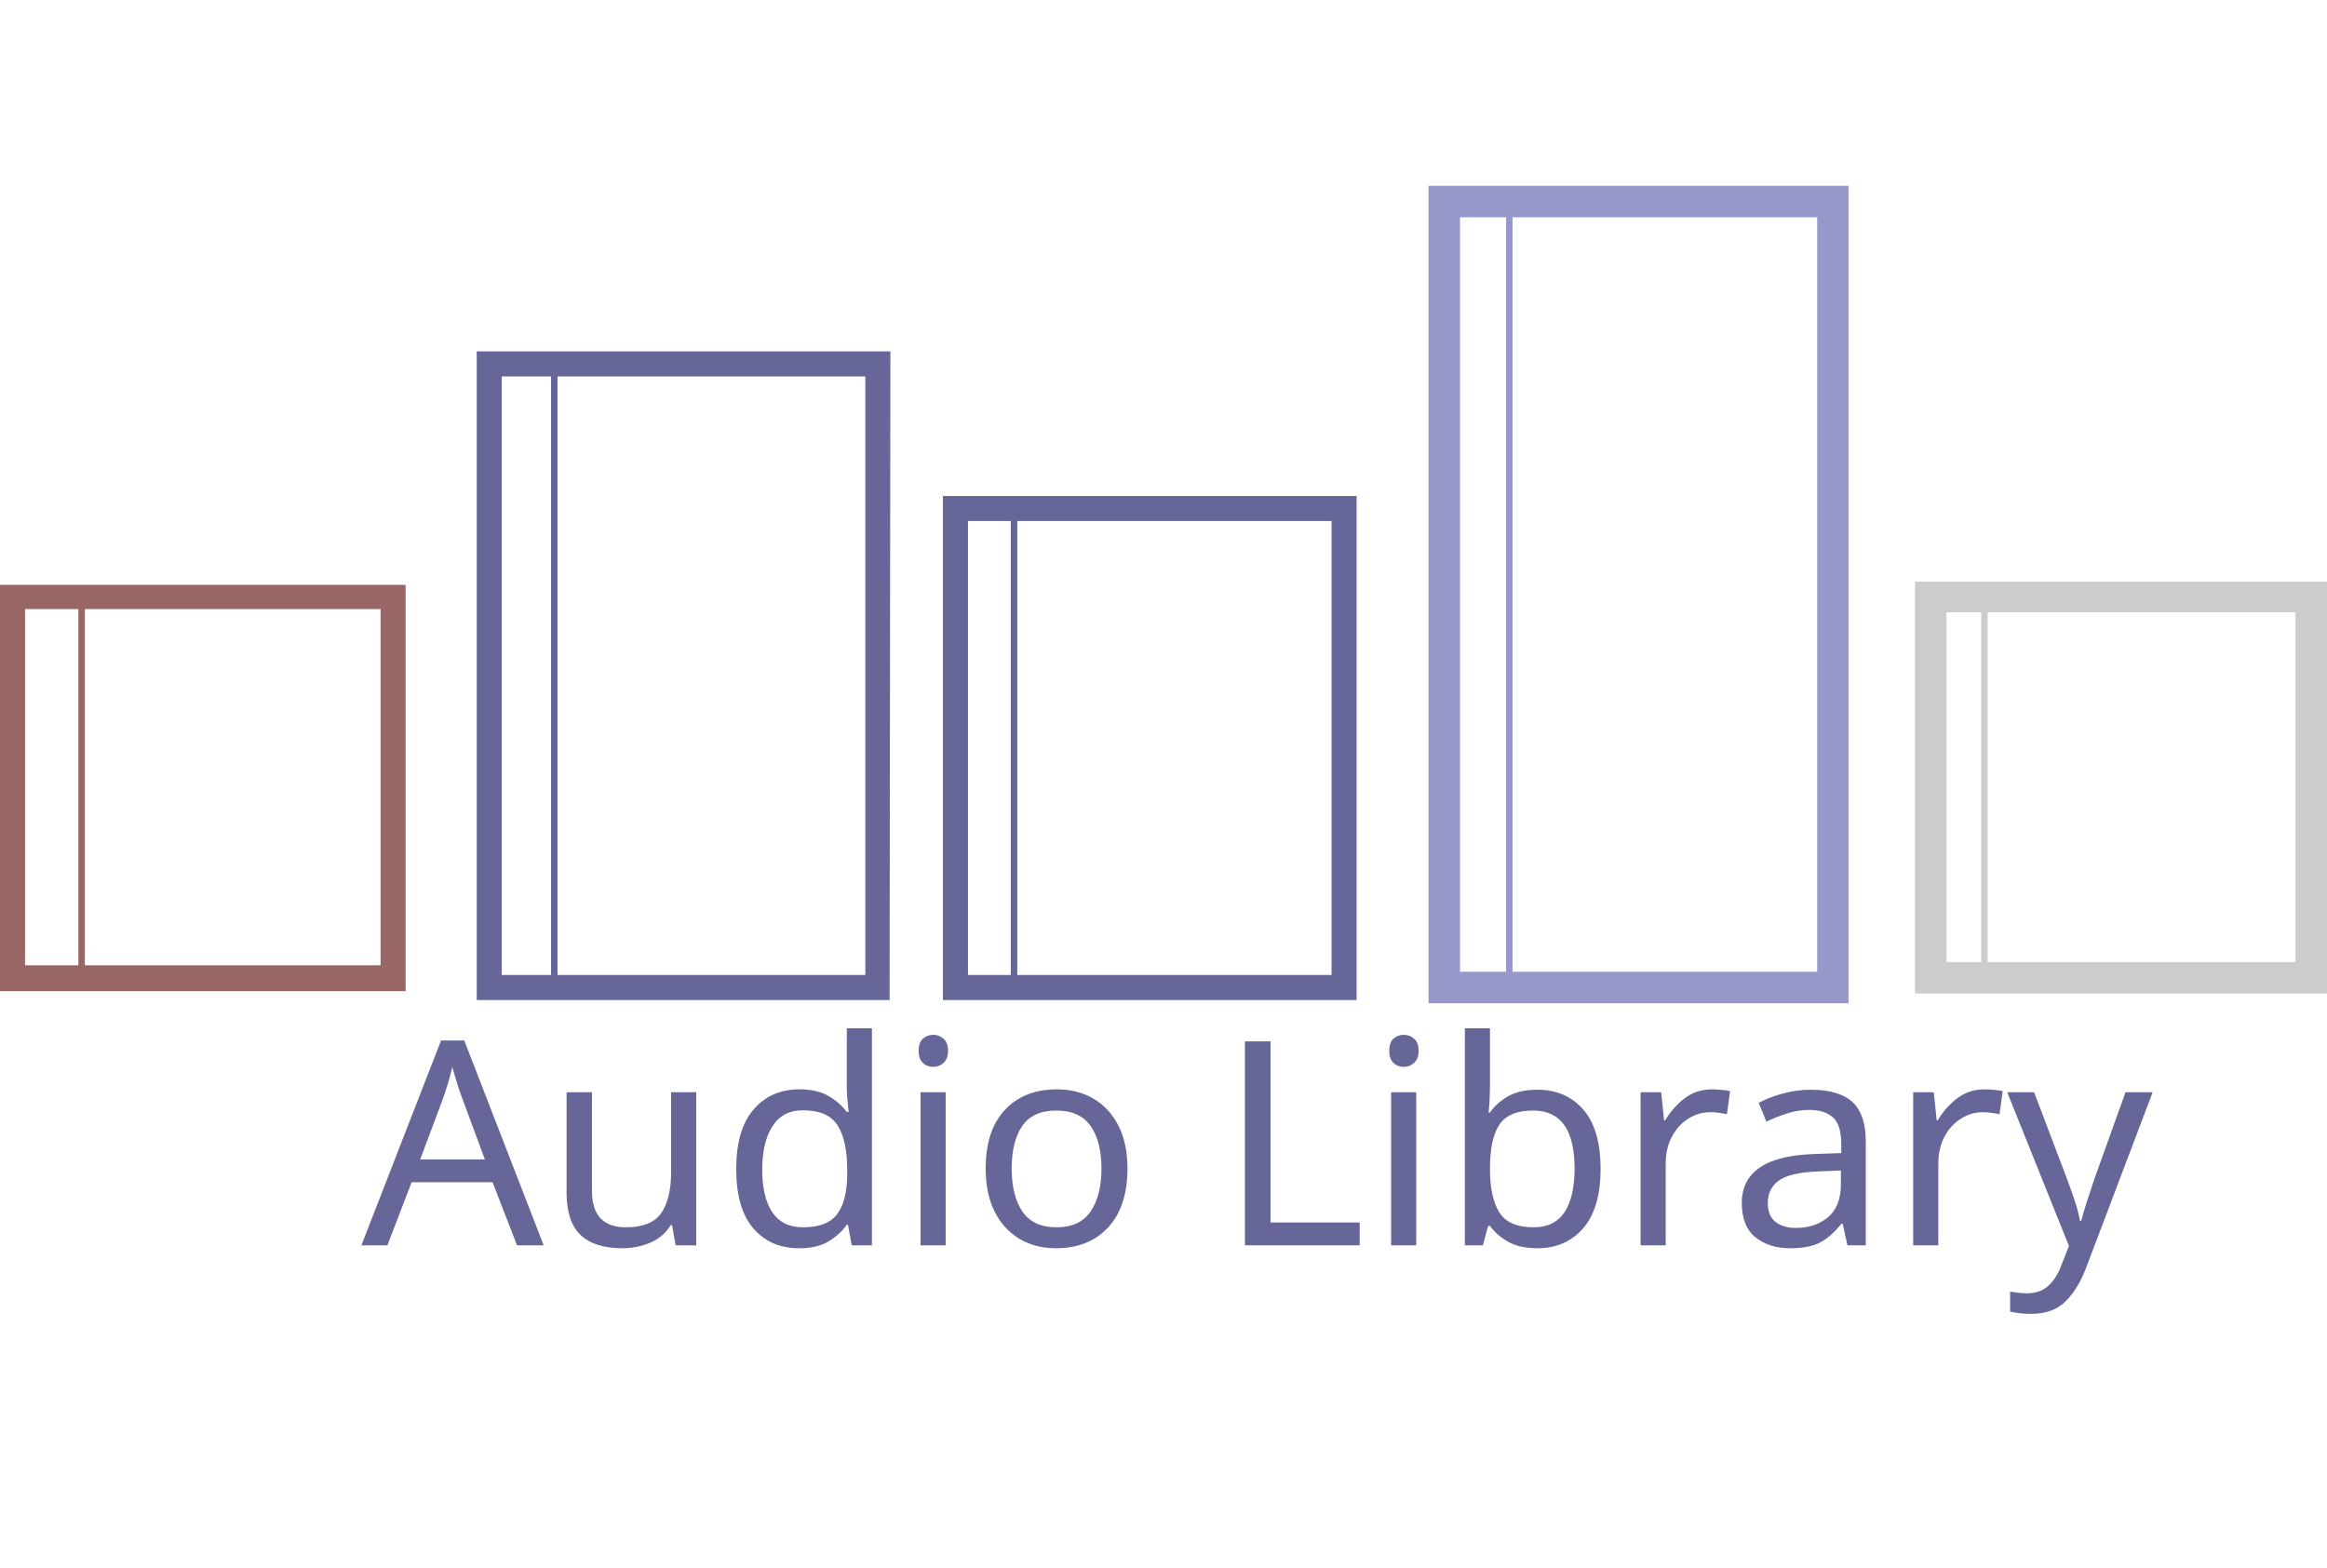
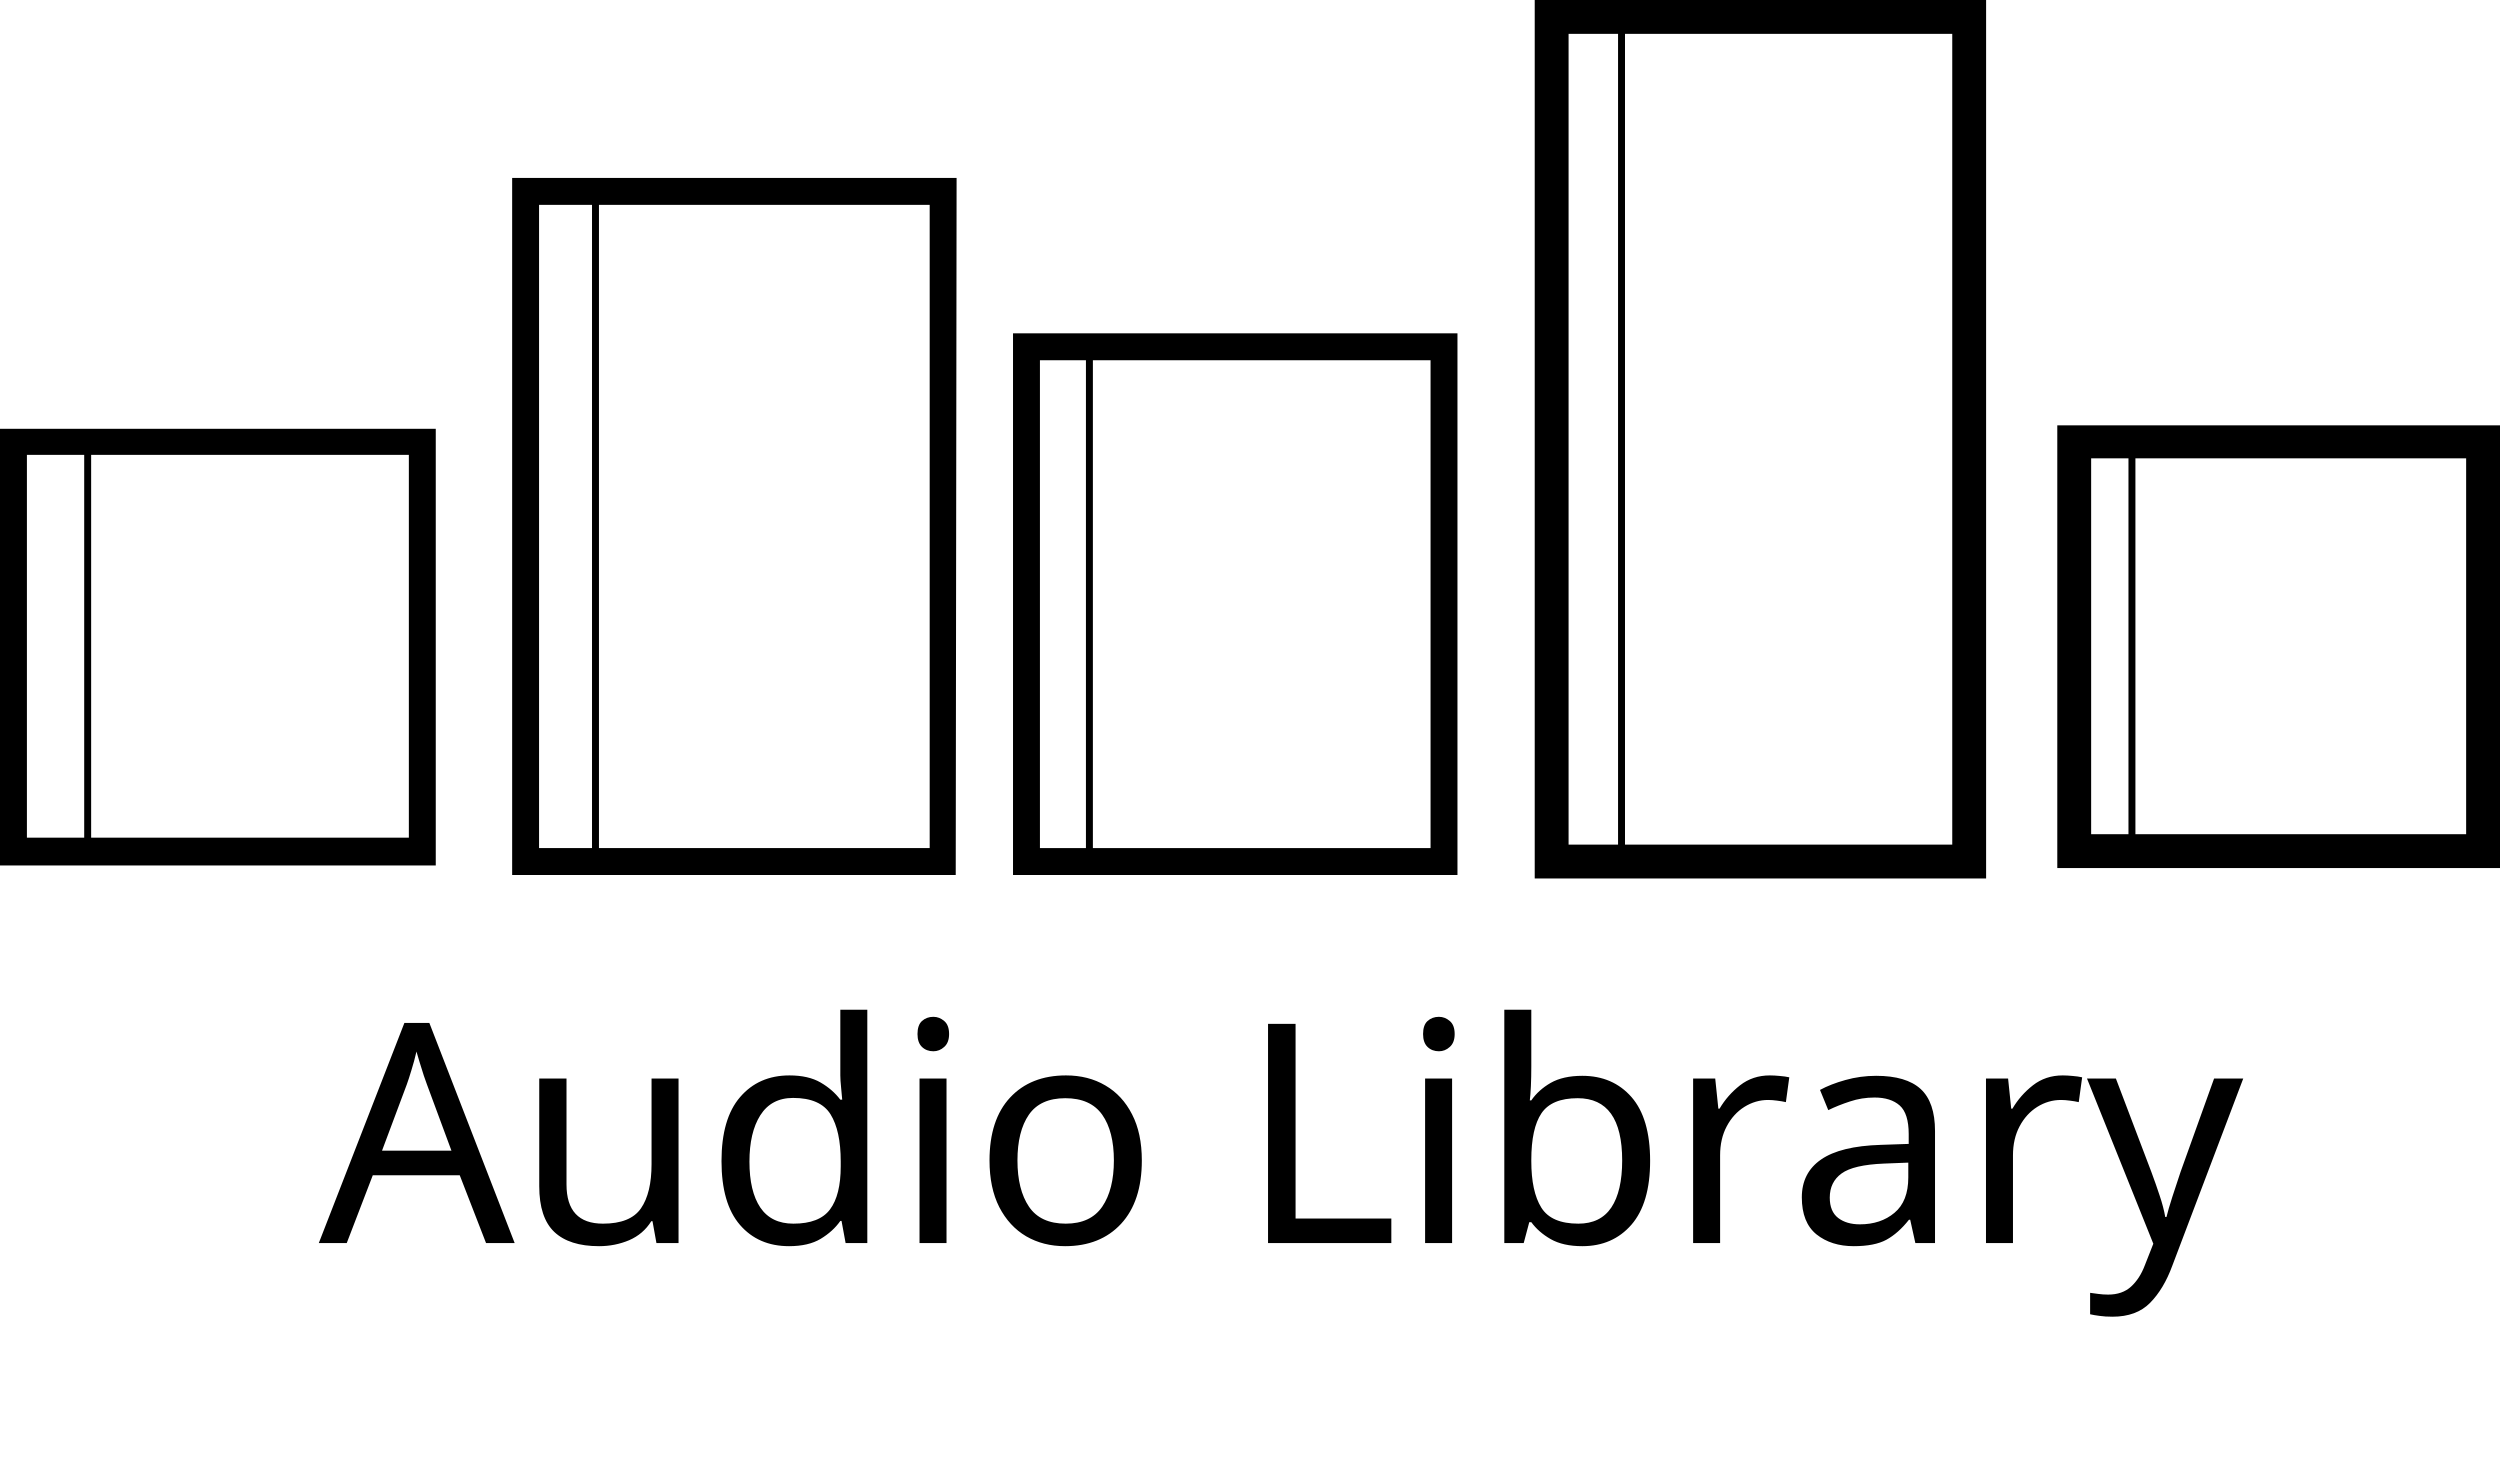
- <svg xmlns="http://www.w3.org/2000/svg" version="1.1" id="Layer_1" x="0px" y="0px" viewBox="0 33 288 194" enable-background="new 0 33 288 194" xml:space="preserve">
-   <g>
-     <path fill="#996666" d="M50.2,155.7H0v-50.3h50.2V155.7z M3.1,152.5h44v-44.1h-44V152.5z" />
-     <path fill="#CCCCCC" d="M288,156h-51V105h51V156z M240.9,152.1h43.2v-43.3h-43.2V152.1z" />
-     <path fill="#666699" d="M110.1,156.8H59V76.5h51.2L110.1,156.8L110.1,156.8z M62.1,153.7h45V79.6h-45V153.7z" />
-     <path fill="#666699" d="M167.9,156.8h-51.2V94.4h51.2V156.8z M119.8,153.7h45V97.5h-45V153.7z" />
-     <path fill="#9899CB" d="M228.8,157.2h-52V56h52V157.2z M180.7,153.3h44.2V59.9h-44.2V153.3z" />
-     <rect x="9.7" y="107.2" fill="#996666" width="0.8" height="46.9" />
-     <rect x="125.1" y="95.9" fill="#666699" width="0.8" height="59.3" />
-     <rect x="245.2" y="105.8" fill="#CCCCCC" width="0.8" height="47.2" />
-     <rect x="68.2" y="78.1" fill="#666699" width="0.8" height="76" />
-     <rect x="186.4" y="57.9" fill="#9899CB" width="0.8" height="96.1" />
-   </g>
-   <text transform="matrix(1 0 0 1 44.7266 187.169)" fill="#666699" font-family="'ACaslonPro-Bold'" font-size="35.364">Audio Library</text>
+ <svg xmlns="http://www.w3.org/2000/svg" version="1.1" id="Layer_1" x="0px" y="0px" viewBox="0 134.8 288 167.9" enable-background="new 0 134.8 288 167.9" xml:space="preserve">
+   <path d="M50.2,234.5H0v-50.3h50.2V234.5z M3.1,231.3h44v-44.1h-44C3.1,187.2,3.1,231.3,3.1,231.3z" />
+   <path d="M288,234.8h-51v-51h51V234.8z M240.9,230.9h43.2v-43.3h-43.2L240.9,230.9L240.9,230.9z" />
+   <path d="M110.1,235.6H59v-80.3h51.2L110.1,235.6L110.1,235.6z M62.1,232.5h45v-74.1h-45V232.5z" />
+   <path d="M167.9,235.6h-51.2v-62.4h51.2V235.6z M119.8,232.5h45v-56.2h-45V232.5z" />
+   <path d="M228.8,236h-52V134.8h52V236z M180.7,232.1h44.2v-93.4h-44.2V232.1z" />
+   <rect x="9.7" y="186" width="0.8" height="46.9" />
+   <rect x="125.1" y="174.7" width="0.8" height="59.3" />
+   <rect x="245.2" y="184.6" width="0.8" height="47.2" />
+   <rect x="68.2" y="156.9" width="0.8" height="76" />
+   <rect x="186.4" y="136.7" width="0.8" height="96.1" />
+   <text transform="matrix(1 0 0 1 36.7266 278.0002)" font-family="'ACaslonPro-Bold'" font-size="35.364">Audio Library</text>
</svg>
